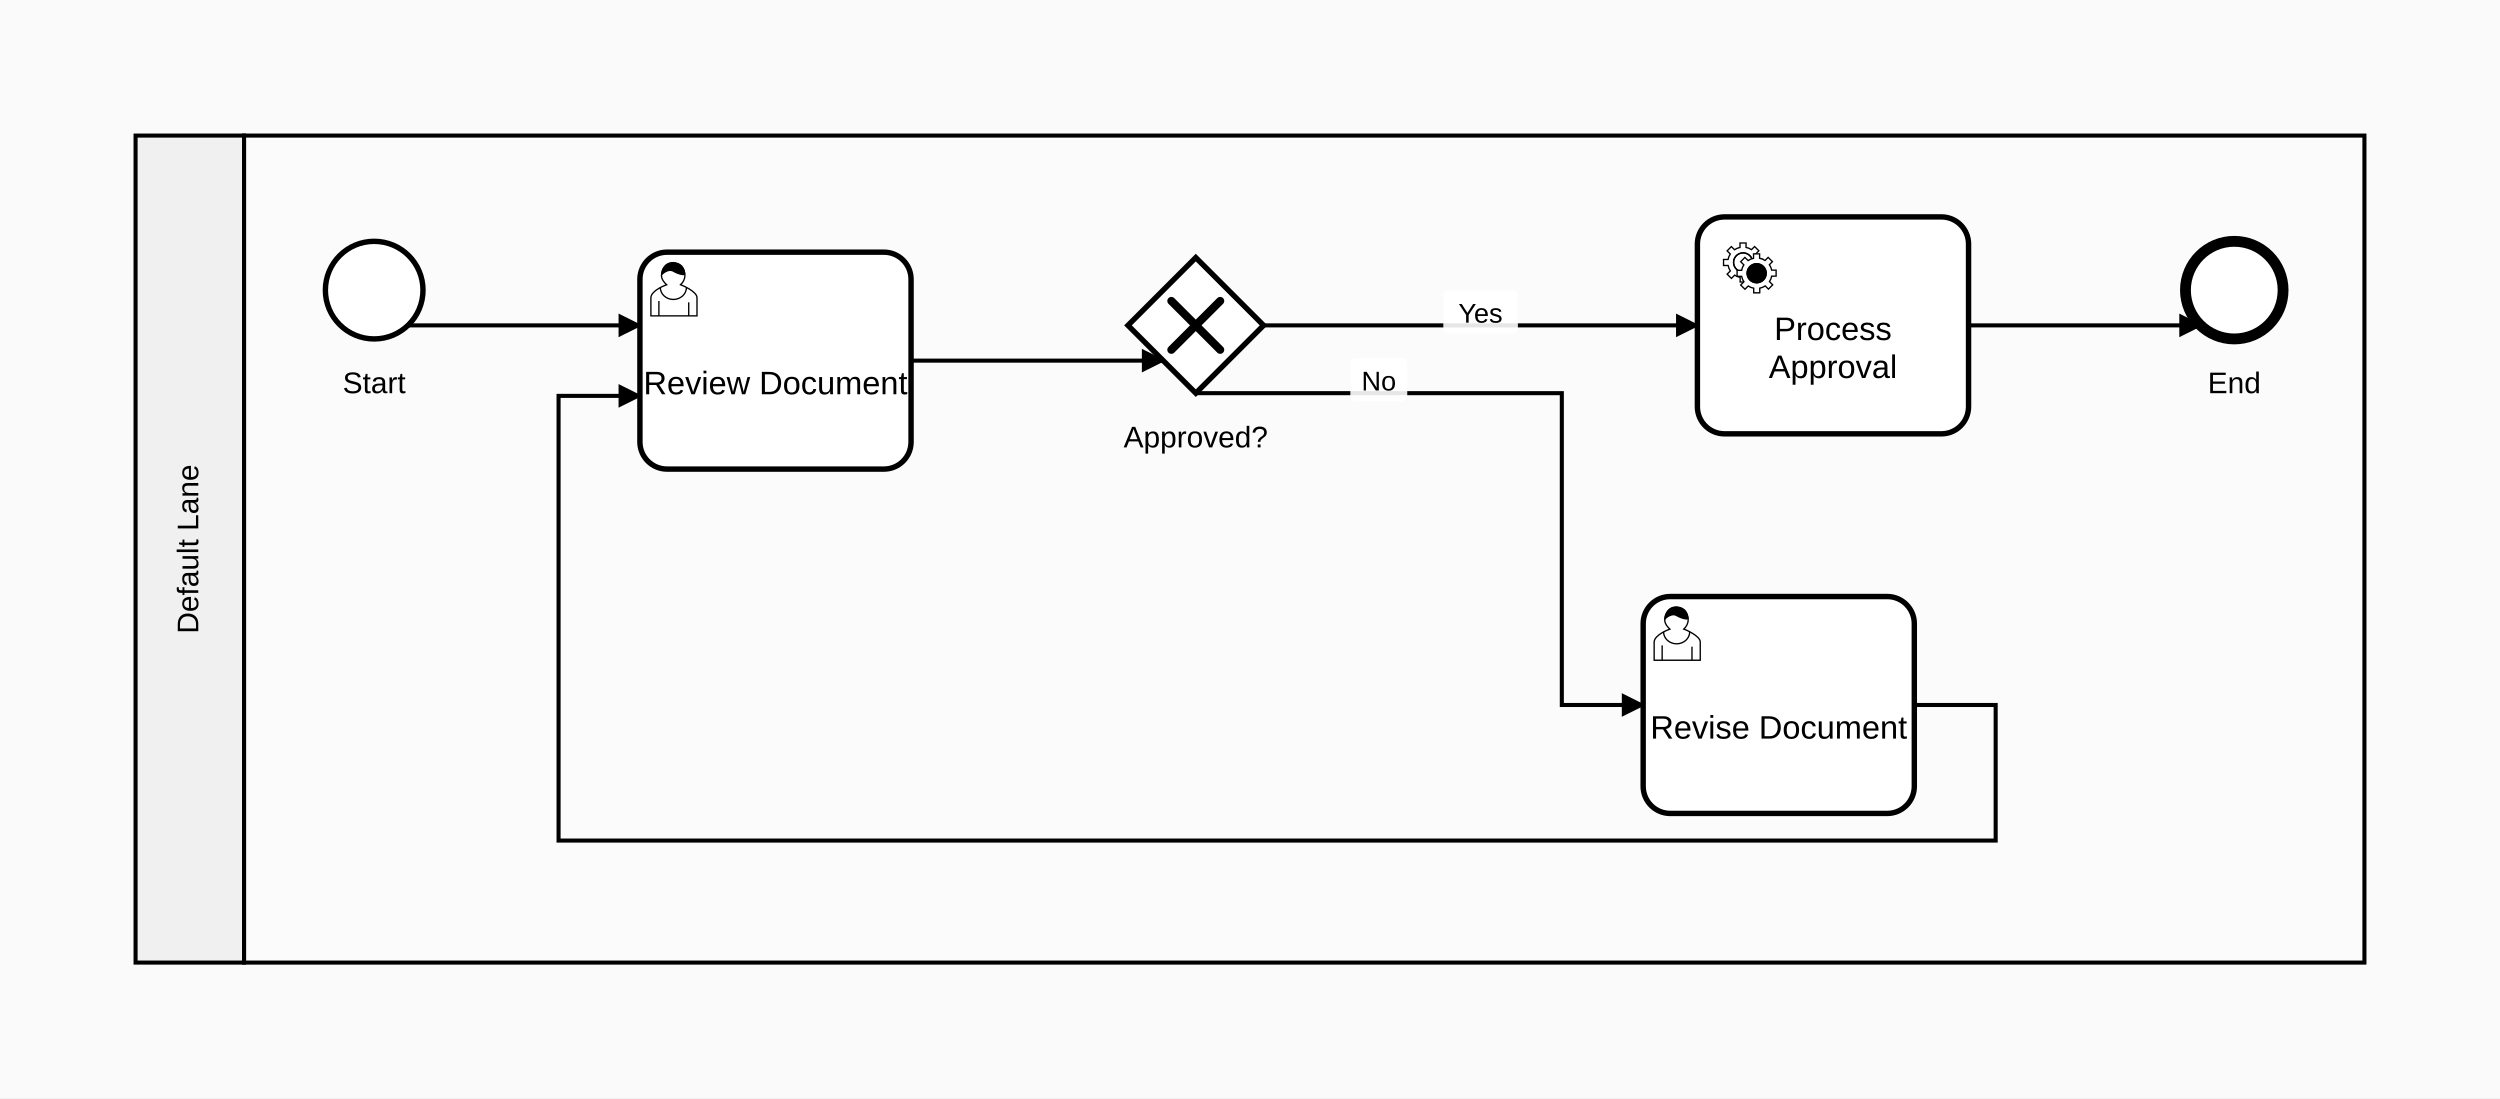
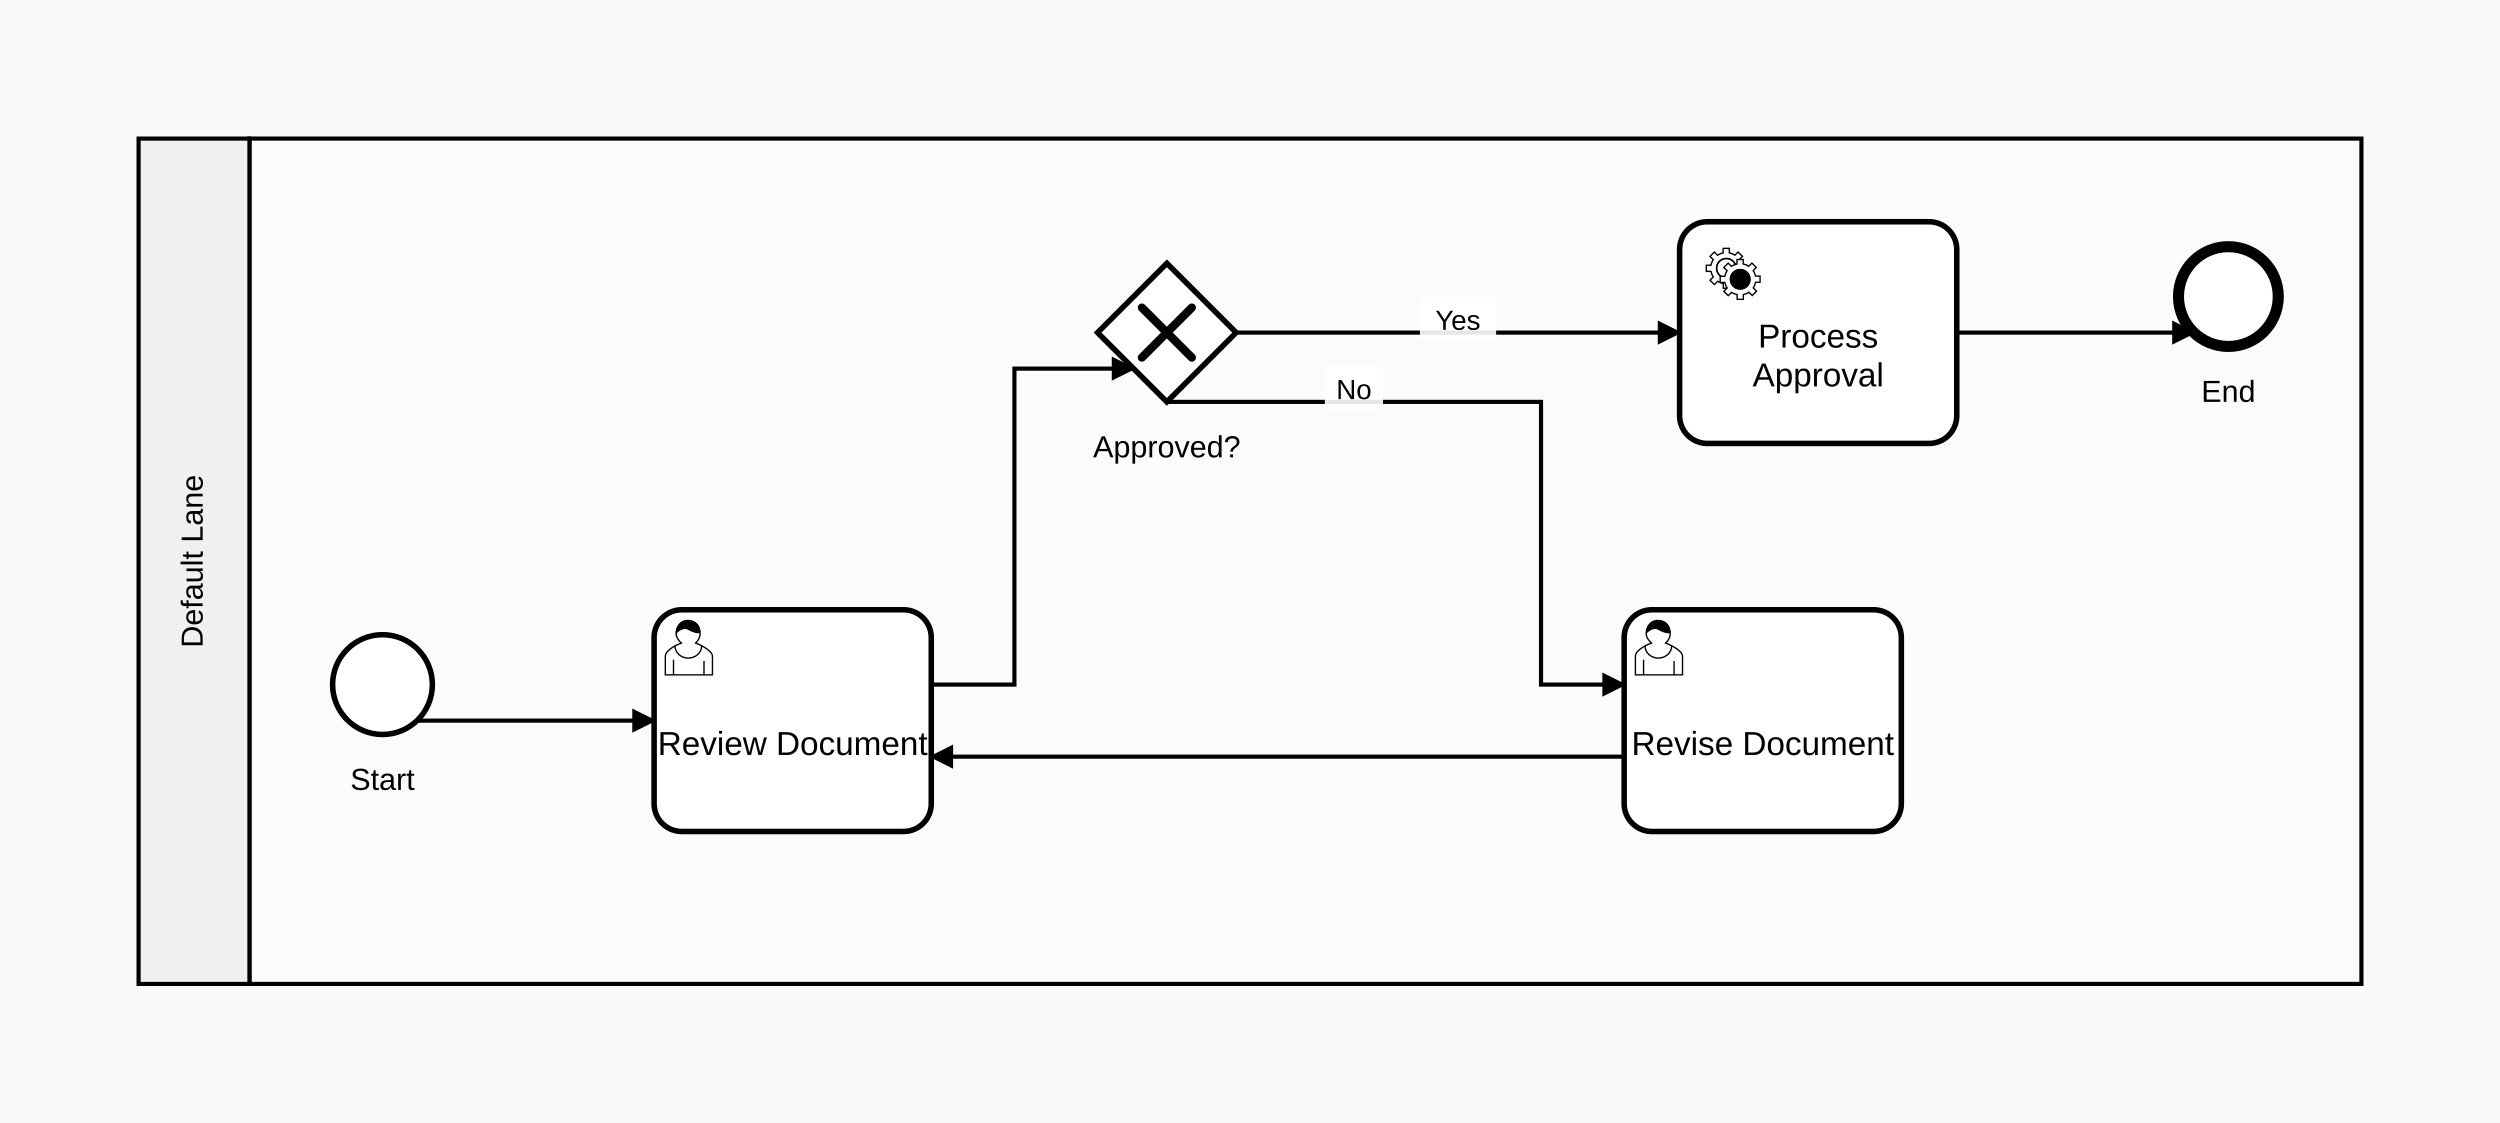
- <svg xmlns="http://www.w3.org/2000/svg" width="922" height="405" viewBox="0 0 922 405" font-family="Arial, sans-serif">
+ <svg xmlns="http://www.w3.org/2000/svg" width="902" height="405" viewBox="0 0 902 405" font-family="Arial, sans-serif">
  <defs>
    <marker id="seq-end" viewBox="0 0 20 20" refX="11" refY="10" markerWidth="10" markerHeight="10" orient="auto">
      <path d="M 1 5 L 11 10 L 1 15 Z" fill="#000000" stroke="#000000" stroke-width="1" />
    </marker>
    <marker id="seq-default-src" viewBox="0 0 20 20" refX="6" refY="10" markerWidth="10" markerHeight="10" orient="auto">
      <path d="M 6 3 L 10 17" stroke="#000000" stroke-width="1.5" />
    </marker>
    <marker id="seq-conditional-src" viewBox="0 0 20 20" refX="1" refY="10" markerWidth="12" markerHeight="12" orient="auto">
      <path d="M 1 10 L 8 6 L 15 10 L 8 14 Z" fill="#ffffff" stroke="#000000" stroke-width="1" />
    </marker>
    <marker id="msg-start" viewBox="0 0 20 20" refX="6" refY="6" markerWidth="20" markerHeight="20" orient="auto">
      <circle cx="6" cy="6" r="3.5" fill="#ffffff" stroke="#000000" stroke-width="1" />
    </marker>
    <marker id="msg-end" viewBox="0 0 20 20" refX="8.5" refY="5" markerWidth="20" markerHeight="20" orient="auto">
      <path d="m 1 5 l 0 -3 l 7 3 l -7 3 z" fill="#ffffff" stroke="#000000" stroke-width="1" stroke-linecap="butt" />
    </marker>
    <marker id="assoc-end" viewBox="0 0 20 20" refX="11" refY="10" markerWidth="10" markerHeight="10" orient="auto">
      <path d="M 1 5 L 11 10 L 1 15" fill="none" stroke="#000000" stroke-width="1.5" />
    </marker>
  </defs>
-   <rect width="922" height="405" fill="#fafafa" />
-   <rect x="90" y="50" width="782" height="305" fill="#ffffff" fill-opacity="0.25" stroke="#000000" stroke-width="1.5" />
+   <rect width="902" height="405" fill="#fafafa" />
+   <rect x="90" y="50" width="762" height="305" fill="#ffffff" fill-opacity="0.25" stroke="#000000" stroke-width="1.5" />
  <rect x="50" y="50" width="40" height="305" fill="#f0f0f0" stroke="#000000" stroke-width="1.5" />
  <text x="70" y="202.5" text-anchor="middle" dominant-baseline="middle" font-size="11" fill="#000000" transform="rotate(-90,70,202.5)">Default Lane</text>
-   <path d="M 150.4 120 L 236 120" stroke="#000000" stroke-width="1.5" fill="none" marker-end="url(#seq-end)" />
-   <path d="M 336 133 L 429 133" stroke="#000000" stroke-width="1.5" fill="none" marker-end="url(#seq-end)" />
-   <path d="M 466 120 L 626 120" stroke="#000000" stroke-width="1.5" fill="none" marker-end="url(#seq-end)" />
-   <rect x="532.3" y="107" width="27.5" height="16" rx="2" fill="white" fill-opacity="0.9" />
-   <text x="546" y="119" text-anchor="middle" font-size="10" fill="#000000">Yes</text>
-   <path d="M 441 145 L 576 145 L 576 260 L 606 260" stroke="#000000" stroke-width="1.5" fill="none" marker-end="url(#seq-end)" />
-   <rect x="498" y="132" width="21" height="16" rx="2" fill="white" fill-opacity="0.9" />
-   <text x="508.5" y="144" text-anchor="middle" font-size="10" fill="#000000">No</text>
-   <path d="M 706 260 L 736 260 L 736 310 L 206 310 L 206 146 L 236 146" stroke="#000000" stroke-width="1.5" fill="none" marker-end="url(#seq-end)" />
-   <path d="M 726 120 L 811.6 120" stroke="#000000" stroke-width="1.5" fill="none" marker-end="url(#seq-end)" />
-   <circle cx="138" cy="107" r="18" fill="#ffffff" fill-opacity="0.95" stroke="#000000" stroke-width="2" />
-   <text x="138" y="145" text-anchor="middle" font-size="11" fill="#000000">Start</text>
-   <rect x="236" y="93" width="100" height="80" rx="10" ry="10" fill="#ffffff" fill-opacity="0.95" stroke="#000000" stroke-width="2" />
+   <path d="M 150.4 260 L 236 260" stroke="#000000" stroke-width="1.5" fill="none" marker-end="url(#seq-end)" />
+   <path d="M 336 247 L 366 247 L 366 133 L 409 133" stroke="#000000" stroke-width="1.5" fill="none" marker-end="url(#seq-end)" />
+   <path d="M 446 120 L 606 120" stroke="#000000" stroke-width="1.5" fill="none" marker-end="url(#seq-end)" />
+   <rect x="512.3" y="107" width="27.5" height="16" rx="2" fill="white" fill-opacity="0.9" />
+   <text x="526" y="119" text-anchor="middle" font-size="10" fill="#000000">Yes</text>
+   <path d="M 421 145 L 556 145 L 556 247 L 586 247" stroke="#000000" stroke-width="1.5" fill="none" marker-end="url(#seq-end)" />
+   <rect x="478" y="132" width="21" height="16" rx="2" fill="white" fill-opacity="0.9" />
+   <text x="488.5" y="144" text-anchor="middle" font-size="10" fill="#000000">No</text>
+   <path d="M 586 273 L 336 273" stroke="#000000" stroke-width="1.5" fill="none" marker-end="url(#seq-end)" />
+   <path d="M 706 120 L 791.6 120" stroke="#000000" stroke-width="1.5" fill="none" marker-end="url(#seq-end)" />
+   <circle cx="138" cy="247" r="18" fill="#ffffff" fill-opacity="0.95" stroke="#000000" stroke-width="2" />
+   <text x="138" y="285" text-anchor="middle" font-size="11" fill="#000000">Start</text>
+   <rect x="236" y="220" width="100" height="80" rx="10" ry="10" fill="#ffffff" fill-opacity="0.95" stroke="#000000" stroke-width="2" />
  <g>
-     <path d="m 251,105 c 0.909,-0.845 1.594,-2.049 1.594,-3.385 0,-2.554 -1.805,-4.622 -4.357,-4.622 -2.552,0 -4.288,2.068 -4.288,4.622 0,1.348 0.974,2.562 1.896,3.405 -0.529,0.187 -5.669,2.097 -5.794,4.756 v 6.718 h 17 v -6.718 c 0,-2.298 -5.528,-4.595 -6.051,-4.776 z m -8,6 l 0,5.5 m 11,0 l 0,-5" fill="#ffffff" stroke="#000000" stroke-width="0.5" />
-     <path d="m 253.162,106.009 c 0,2.447 -2.158,4.431 -4.821,4.431 -2.665,0 -4.822,-1.981 -4.822,-4.431" fill="none" stroke="#000000" stroke-width="0.5" />
-     <path d="m 244.1,101.2 c 0,0 2.251,-2.358 4.274,-1.177 2.024,1.181 4.221,1.537 4.124,0.965 -0.098,-0.57 -0.117,-3.791 -4.191,-4.136 -3.575,0.001 -4.208,3.367 -4.207,4.348 z" fill="#000000" stroke="#000000" stroke-width="0.5" />
+     <path d="m 251,232 c 0.909,-0.845 1.594,-2.049 1.594,-3.385 0,-2.554 -1.805,-4.622 -4.357,-4.622 -2.552,0 -4.288,2.068 -4.288,4.622 0,1.348 0.974,2.562 1.896,3.405 -0.529,0.187 -5.669,2.097 -5.794,4.756 v 6.718 h 17 v -6.718 c 0,-2.298 -5.528,-4.595 -6.051,-4.776 z m -8,6 l 0,5.5 m 11,0 l 0,-5" fill="#ffffff" stroke="#000000" stroke-width="0.5" />
+     <path d="m 253.162,233.009 c 0,2.447 -2.158,4.431 -4.821,4.431 -2.665,0 -4.822,-1.981 -4.822,-4.431" fill="none" stroke="#000000" stroke-width="0.5" />
+     <path d="m 244.1,228.2 c 0,0 2.251,-2.358 4.274,-1.177 2.024,1.181 4.221,1.537 4.124,0.965 -0.098,-0.57 -0.117,-3.791 -4.191,-4.136 -3.575,0.001 -4.208,3.367 -4.207,4.348 z" fill="#000000" stroke="#000000" stroke-width="0.5" />
  </g>
-   <text x="286" y="142" text-anchor="middle" dominant-baseline="middle" font-size="12" fill="#000000">Review Document</text>
-   <polygon points="441,95 466,120 441,145 416,120" fill="#ffffff" fill-opacity="0.95" stroke="#000000" stroke-width="2" />
-   <line x1="432" y1="111" x2="450" y2="129" stroke="#000000" stroke-width="3" stroke-linecap="round" />
-   <line x1="450" y1="111" x2="432" y2="129" stroke="#000000" stroke-width="3" stroke-linecap="round" />
-   <text x="441" y="165" text-anchor="middle" font-size="11" fill="#000000">Approved?</text>
-   <rect x="626" y="80" width="100" height="80" rx="10" ry="10" fill="#ffffff" fill-opacity="0.95" stroke="#000000" stroke-width="2" />
+   <text x="286" y="269" text-anchor="middle" dominant-baseline="middle" font-size="12" fill="#000000">Review Document</text>
+   <polygon points="421,95 446,120 421,145 396,120" fill="#ffffff" fill-opacity="0.95" stroke="#000000" stroke-width="2" />
+   <line x1="412" y1="111" x2="430" y2="129" stroke="#000000" stroke-width="3" stroke-linecap="round" />
+   <line x1="430" y1="111" x2="412" y2="129" stroke="#000000" stroke-width="3" stroke-linecap="round" />
+   <text x="421" y="165" text-anchor="middle" font-size="11" fill="#000000">Approved?</text>
+   <rect x="606" y="80" width="100" height="80" rx="10" ry="10" fill="#ffffff" fill-opacity="0.95" stroke="#000000" stroke-width="2" />
  <g>
-     <path d="m 644,104 v -1.713 c 0.352,-0.071 0.704,-0.178 1.048,-0.321 0.344,-0.145 0.666,-0.321 0.966,-0.521 l 1.194,1.18 1.567,-1.577 -1.195,-1.18 c 0.403,-0.614 0.683,-1.299 0.825,-2.018 l 1.622,-0.01 v -2.22 l -1.637,0.01 c -0.073,-0.352 -0.178,-0.7 -0.324,-1.044 -0.145,-0.344 -0.321,-0.664 -0.523,-0.962 l 1.131,-1.136 -1.583,-1.563 -1.13,1.136 c -0.614,-0.401 -1.303,-0.681 -2.023,-0.822 l 0.009,-1.619 h -2.241 l 0.004,1.631 c -0.354,0.074 -0.705,0.18 -1.05,0.324 -0.344,0.144 -0.665,0.321 -0.964,0.52 l -1.17,-1.158 -1.567,1.579 1.168,1.157 c -0.403,0.613 -0.683,1.298 -0.825,2.017 l -1.659,0.003 v 2.222 l 1.672,-0.006 c 0.073,0.351 0.18,0.702 0.324,1.045 0.145,0.344 0.321,0.664 0.523,0.961 l -1.199,1.197 1.584,1.56 1.196,-1.193 c 0.614,0.403 1.303,0.682 2.023,0.823 l 0.001,1.699 h 2.227 z m 0.221,-3.996 c -1.789,0.75 -3.858,-0.093 -4.61,-1.874 -0.752,-1.783 0.091,-3.846 1.88,-4.596 1.788,-0.749 3.857,0.093 4.609,1.874 0.752,1.782 -0.091,3.846 -1.879,4.596 z" fill="#ffffff" stroke="#000000" stroke-width="0.5" />
-     <path d="m 644.221,100.004 c -1.789,0.75 -3.858,-0.093 -4.61,-1.874 -0.752,-1.783 0.091,-3.846 1.88,-4.596 1.788,-0.749 3.857,0.093 4.609,1.874 0.752,1.782 -0.091,3.846 -1.879,4.596 z" fill="none" stroke="#000000" stroke-width="0.5" />
-     <path d="m 649,108 v -1.713 c 0.352,-0.071 0.704,-0.178 1.048,-0.321 0.344,-0.145 0.666,-0.321 0.966,-0.521 l 1.194,1.18 1.567,-1.577 -1.195,-1.18 c 0.403,-0.614 0.683,-1.299 0.825,-2.018 l 1.622,-0.01 v -2.22 l -1.637,0.01 c -0.073,-0.352 -0.178,-0.7 -0.324,-1.044 -0.145,-0.344 -0.321,-0.664 -0.523,-0.962 l 1.131,-1.136 -1.583,-1.563 -1.13,1.136 c -0.614,-0.401 -1.303,-0.681 -2.023,-0.822 l 0.009,-1.619 h -2.241 l 0.004,1.631 c -0.354,0.074 -0.705,0.18 -1.05,0.324 -0.344,0.144 -0.665,0.321 -0.964,0.52 l -1.17,-1.158 -1.567,1.579 1.168,1.157 c -0.403,0.613 -0.683,1.298 -0.825,2.017 l -1.659,0.003 v 2.222 l 1.672,-0.006 c 0.073,0.351 0.18,0.702 0.324,1.045 0.145,0.344 0.321,0.664 0.523,0.961 l -1.199,1.197 1.584,1.56 1.196,-1.193 c 0.614,0.403 1.303,0.682 2.023,0.823 l 0.001,1.699 h 2.227 z m 0.221,-3.996 c -1.789,0.75 -3.858,-0.093 -4.61,-1.874 -0.752,-1.783 0.091,-3.846 1.88,-4.596 1.788,-0.749 3.857,0.093 4.609,1.874 0.752,1.782 -0.091,3.846 -1.879,4.596 z" fill="#ffffff" stroke="#000000" stroke-width="0.5" />
-     <path d="m 649.221,104.004 c -1.789,0.75 -3.858,-0.093 -4.61,-1.874 -0.752,-1.783 0.091,-3.846 1.88,-4.596 1.788,-0.749 3.857,0.093 4.609,1.874 0.752,1.782 -0.091,3.846 -1.879,4.596 z" fill="#000000" stroke="#000000" stroke-width="0.5" />
+     <path d="m 624,104 v -1.713 c 0.352,-0.071 0.704,-0.178 1.048,-0.321 0.344,-0.145 0.666,-0.321 0.966,-0.521 l 1.194,1.18 1.567,-1.577 -1.195,-1.18 c 0.403,-0.614 0.683,-1.299 0.825,-2.018 l 1.622,-0.01 v -2.22 l -1.637,0.01 c -0.073,-0.352 -0.178,-0.7 -0.324,-1.044 -0.145,-0.344 -0.321,-0.664 -0.523,-0.962 l 1.131,-1.136 -1.583,-1.563 -1.13,1.136 c -0.614,-0.401 -1.303,-0.681 -2.023,-0.822 l 0.009,-1.619 h -2.241 l 0.004,1.631 c -0.354,0.074 -0.705,0.18 -1.05,0.324 -0.344,0.144 -0.665,0.321 -0.964,0.52 l -1.17,-1.158 -1.567,1.579 1.168,1.157 c -0.403,0.613 -0.683,1.298 -0.825,2.017 l -1.659,0.003 v 2.222 l 1.672,-0.006 c 0.073,0.351 0.18,0.702 0.324,1.045 0.145,0.344 0.321,0.664 0.523,0.961 l -1.199,1.197 1.584,1.56 1.196,-1.193 c 0.614,0.403 1.303,0.682 2.023,0.823 l 0.001,1.699 h 2.227 z m 0.221,-3.996 c -1.789,0.75 -3.858,-0.093 -4.61,-1.874 -0.752,-1.783 0.091,-3.846 1.88,-4.596 1.788,-0.749 3.857,0.093 4.609,1.874 0.752,1.782 -0.091,3.846 -1.879,4.596 z" fill="#ffffff" stroke="#000000" stroke-width="0.5" />
+     <path d="m 624.221,100.004 c -1.789,0.75 -3.858,-0.093 -4.61,-1.874 -0.752,-1.783 0.091,-3.846 1.88,-4.596 1.788,-0.749 3.857,0.093 4.609,1.874 0.752,1.782 -0.091,3.846 -1.879,4.596 z" fill="none" stroke="#000000" stroke-width="0.5" />
+     <path d="m 629,108 v -1.713 c 0.352,-0.071 0.704,-0.178 1.048,-0.321 0.344,-0.145 0.666,-0.321 0.966,-0.521 l 1.194,1.18 1.567,-1.577 -1.195,-1.18 c 0.403,-0.614 0.683,-1.299 0.825,-2.018 l 1.622,-0.01 v -2.22 l -1.637,0.01 c -0.073,-0.352 -0.178,-0.7 -0.324,-1.044 -0.145,-0.344 -0.321,-0.664 -0.523,-0.962 l 1.131,-1.136 -1.583,-1.563 -1.13,1.136 c -0.614,-0.401 -1.303,-0.681 -2.023,-0.822 l 0.009,-1.619 h -2.241 l 0.004,1.631 c -0.354,0.074 -0.705,0.18 -1.05,0.324 -0.344,0.144 -0.665,0.321 -0.964,0.52 l -1.17,-1.158 -1.567,1.579 1.168,1.157 c -0.403,0.613 -0.683,1.298 -0.825,2.017 l -1.659,0.003 v 2.222 l 1.672,-0.006 c 0.073,0.351 0.18,0.702 0.324,1.045 0.145,0.344 0.321,0.664 0.523,0.961 l -1.199,1.197 1.584,1.56 1.196,-1.193 c 0.614,0.403 1.303,0.682 2.023,0.823 l 0.001,1.699 h 2.227 z m 0.221,-3.996 c -1.789,0.75 -3.858,-0.093 -4.61,-1.874 -0.752,-1.783 0.091,-3.846 1.88,-4.596 1.788,-0.749 3.857,0.093 4.609,1.874 0.752,1.782 -0.091,3.846 -1.879,4.596 z" fill="#ffffff" stroke="#000000" stroke-width="0.5" />
+     <path d="m 629.221,104.004 c -1.789,0.75 -3.858,-0.093 -4.61,-1.874 -0.752,-1.783 0.091,-3.846 1.88,-4.596 1.788,-0.749 3.857,0.093 4.609,1.874 0.752,1.782 -0.091,3.846 -1.879,4.596 z" fill="#000000" stroke="#000000" stroke-width="0.5" />
  </g>
-   <text x="676" y="122" text-anchor="middle" dominant-baseline="middle" font-size="12" fill="#000000">Process</text>
-   <text x="676" y="136" text-anchor="middle" dominant-baseline="middle" font-size="12" fill="#000000">Approval</text>
-   <rect x="606" y="220" width="100" height="80" rx="10" ry="10" fill="#ffffff" fill-opacity="0.95" stroke="#000000" stroke-width="2" />
+   <text x="656" y="122" text-anchor="middle" dominant-baseline="middle" font-size="12" fill="#000000">Process</text>
+   <text x="656" y="136" text-anchor="middle" dominant-baseline="middle" font-size="12" fill="#000000">Approval</text>
+   <rect x="586" y="220" width="100" height="80" rx="10" ry="10" fill="#ffffff" fill-opacity="0.95" stroke="#000000" stroke-width="2" />
  <g>
-     <path d="m 621,232 c 0.909,-0.845 1.594,-2.049 1.594,-3.385 0,-2.554 -1.805,-4.622 -4.357,-4.622 -2.552,0 -4.288,2.068 -4.288,4.622 0,1.348 0.974,2.562 1.896,3.405 -0.529,0.187 -5.669,2.097 -5.794,4.756 v 6.718 h 17 v -6.718 c 0,-2.298 -5.528,-4.595 -6.051,-4.776 z m -8,6 l 0,5.5 m 11,0 l 0,-5" fill="#ffffff" stroke="#000000" stroke-width="0.5" />
-     <path d="m 623.162,233.009 c 0,2.447 -2.158,4.431 -4.821,4.431 -2.665,0 -4.822,-1.981 -4.822,-4.431" fill="none" stroke="#000000" stroke-width="0.5" />
-     <path d="m 614.1,228.2 c 0,0 2.251,-2.358 4.274,-1.177 2.024,1.181 4.221,1.537 4.124,0.965 -0.098,-0.57 -0.117,-3.791 -4.191,-4.136 -3.575,0.001 -4.208,3.367 -4.207,4.348 z" fill="#000000" stroke="#000000" stroke-width="0.5" />
+     <path d="m 601,232 c 0.909,-0.845 1.594,-2.049 1.594,-3.385 0,-2.554 -1.805,-4.622 -4.357,-4.622 -2.552,0 -4.288,2.068 -4.288,4.622 0,1.348 0.974,2.562 1.896,3.405 -0.529,0.187 -5.669,2.097 -5.794,4.756 v 6.718 h 17 v -6.718 c 0,-2.298 -5.528,-4.595 -6.051,-4.776 z m -8,6 l 0,5.5 m 11,0 l 0,-5" fill="#ffffff" stroke="#000000" stroke-width="0.5" />
+     <path d="m 603.162,233.009 c 0,2.447 -2.158,4.431 -4.821,4.431 -2.665,0 -4.822,-1.981 -4.822,-4.431" fill="none" stroke="#000000" stroke-width="0.5" />
+     <path d="m 594.1,228.2 c 0,0 2.251,-2.358 4.274,-1.177 2.024,1.181 4.221,1.537 4.124,0.965 -0.098,-0.57 -0.117,-3.791 -4.191,-4.136 -3.575,0.001 -4.208,3.367 -4.207,4.348 z" fill="#000000" stroke="#000000" stroke-width="0.5" />
  </g>
-   <text x="656" y="269" text-anchor="middle" dominant-baseline="middle" font-size="12" fill="#000000">Revise Document</text>
-   <circle cx="824" cy="107" r="18" fill="#ffffff" fill-opacity="0.95" stroke="#000000" stroke-width="4" />
-   <text x="824" y="145" text-anchor="middle" font-size="11" fill="#000000">End</text>
+   <text x="636" y="269" text-anchor="middle" dominant-baseline="middle" font-size="12" fill="#000000">Revise Document</text>
+   <circle cx="804" cy="107" r="18" fill="#ffffff" fill-opacity="0.95" stroke="#000000" stroke-width="4" />
+   <text x="804" y="145" text-anchor="middle" font-size="11" fill="#000000">End</text>
</svg>
